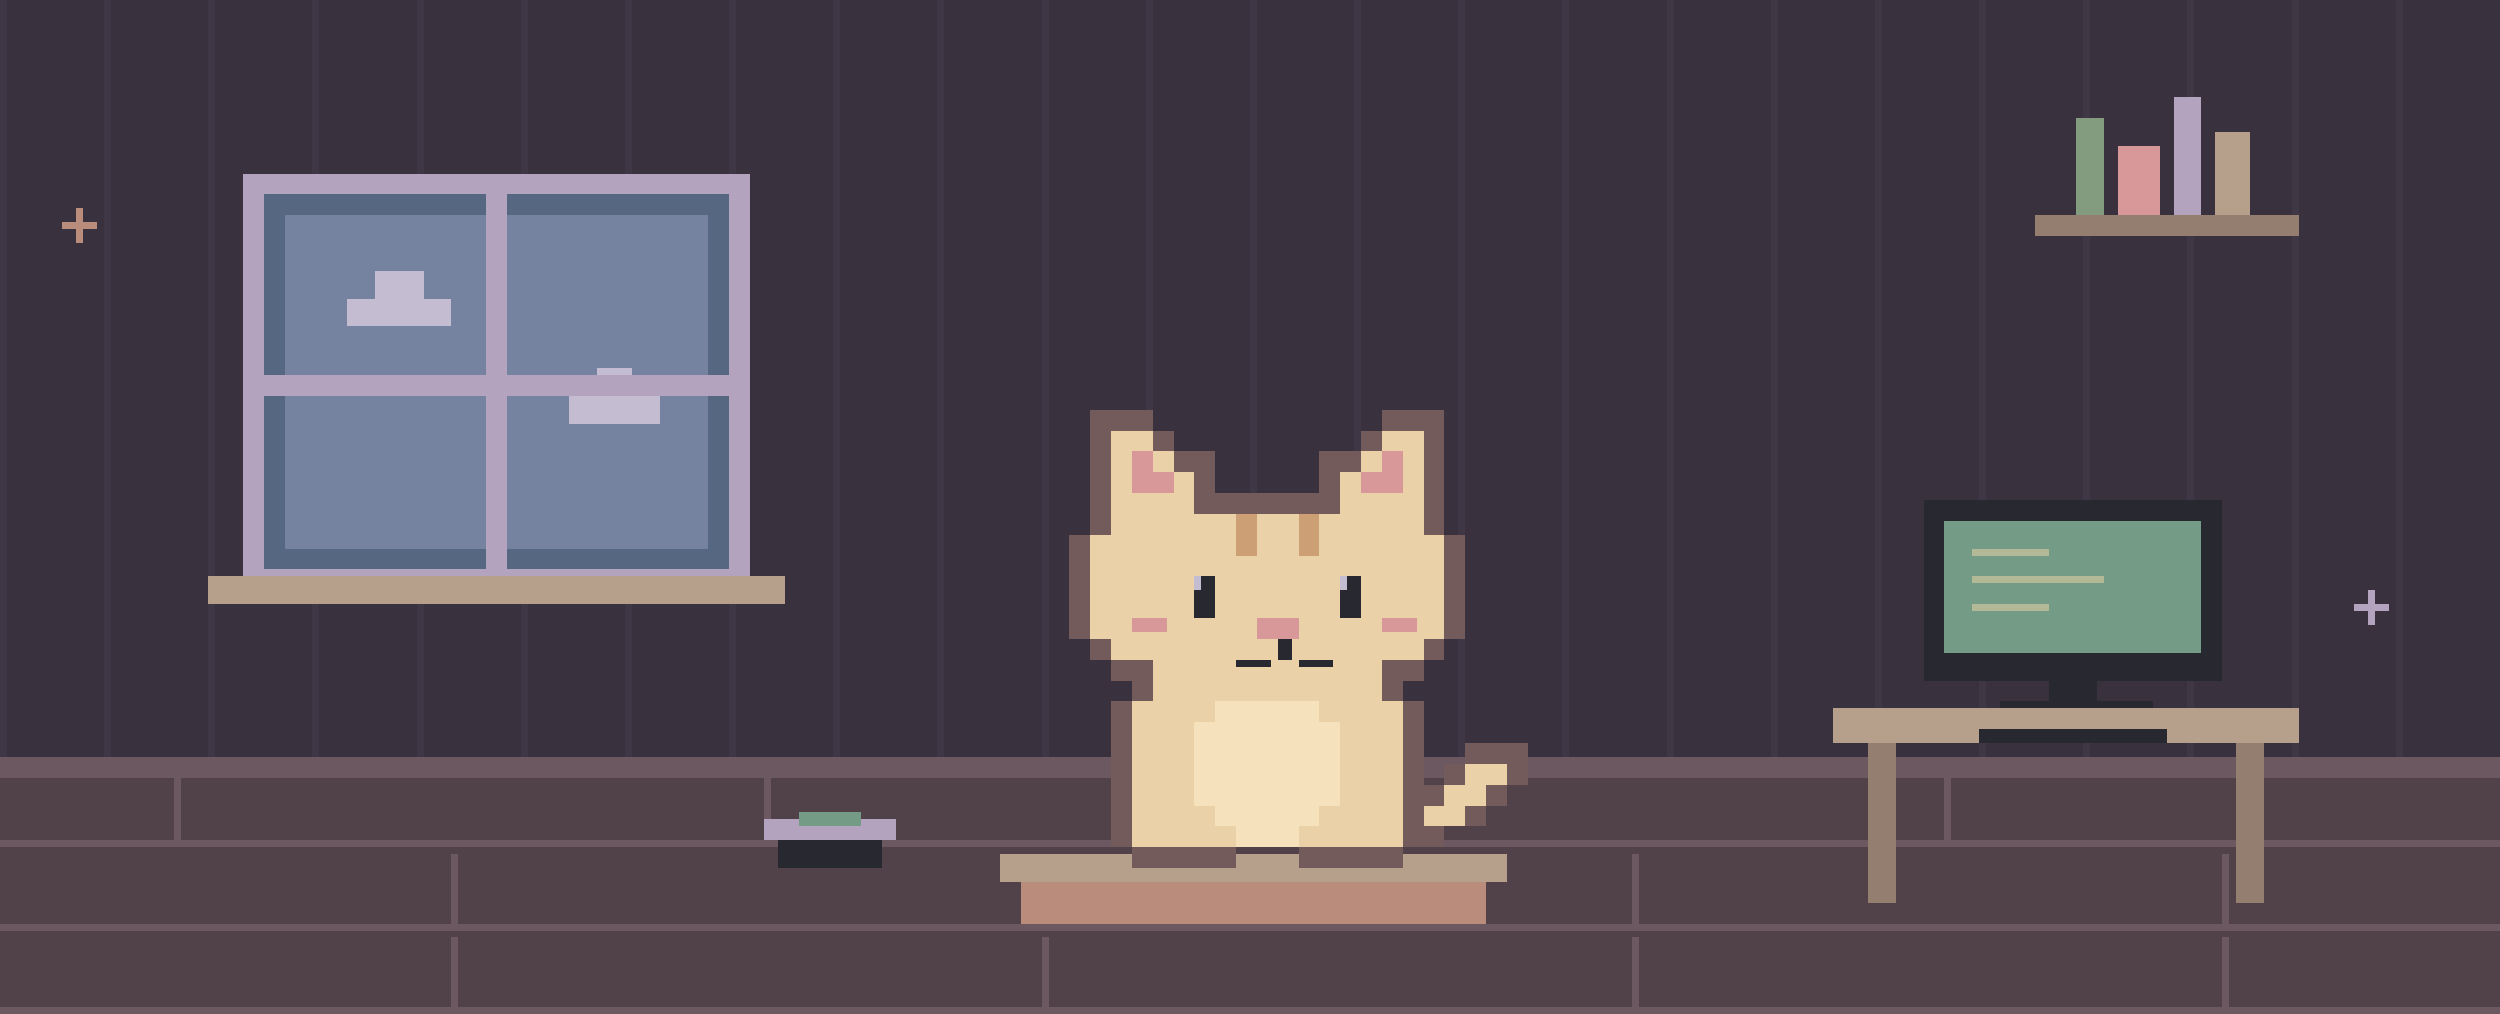
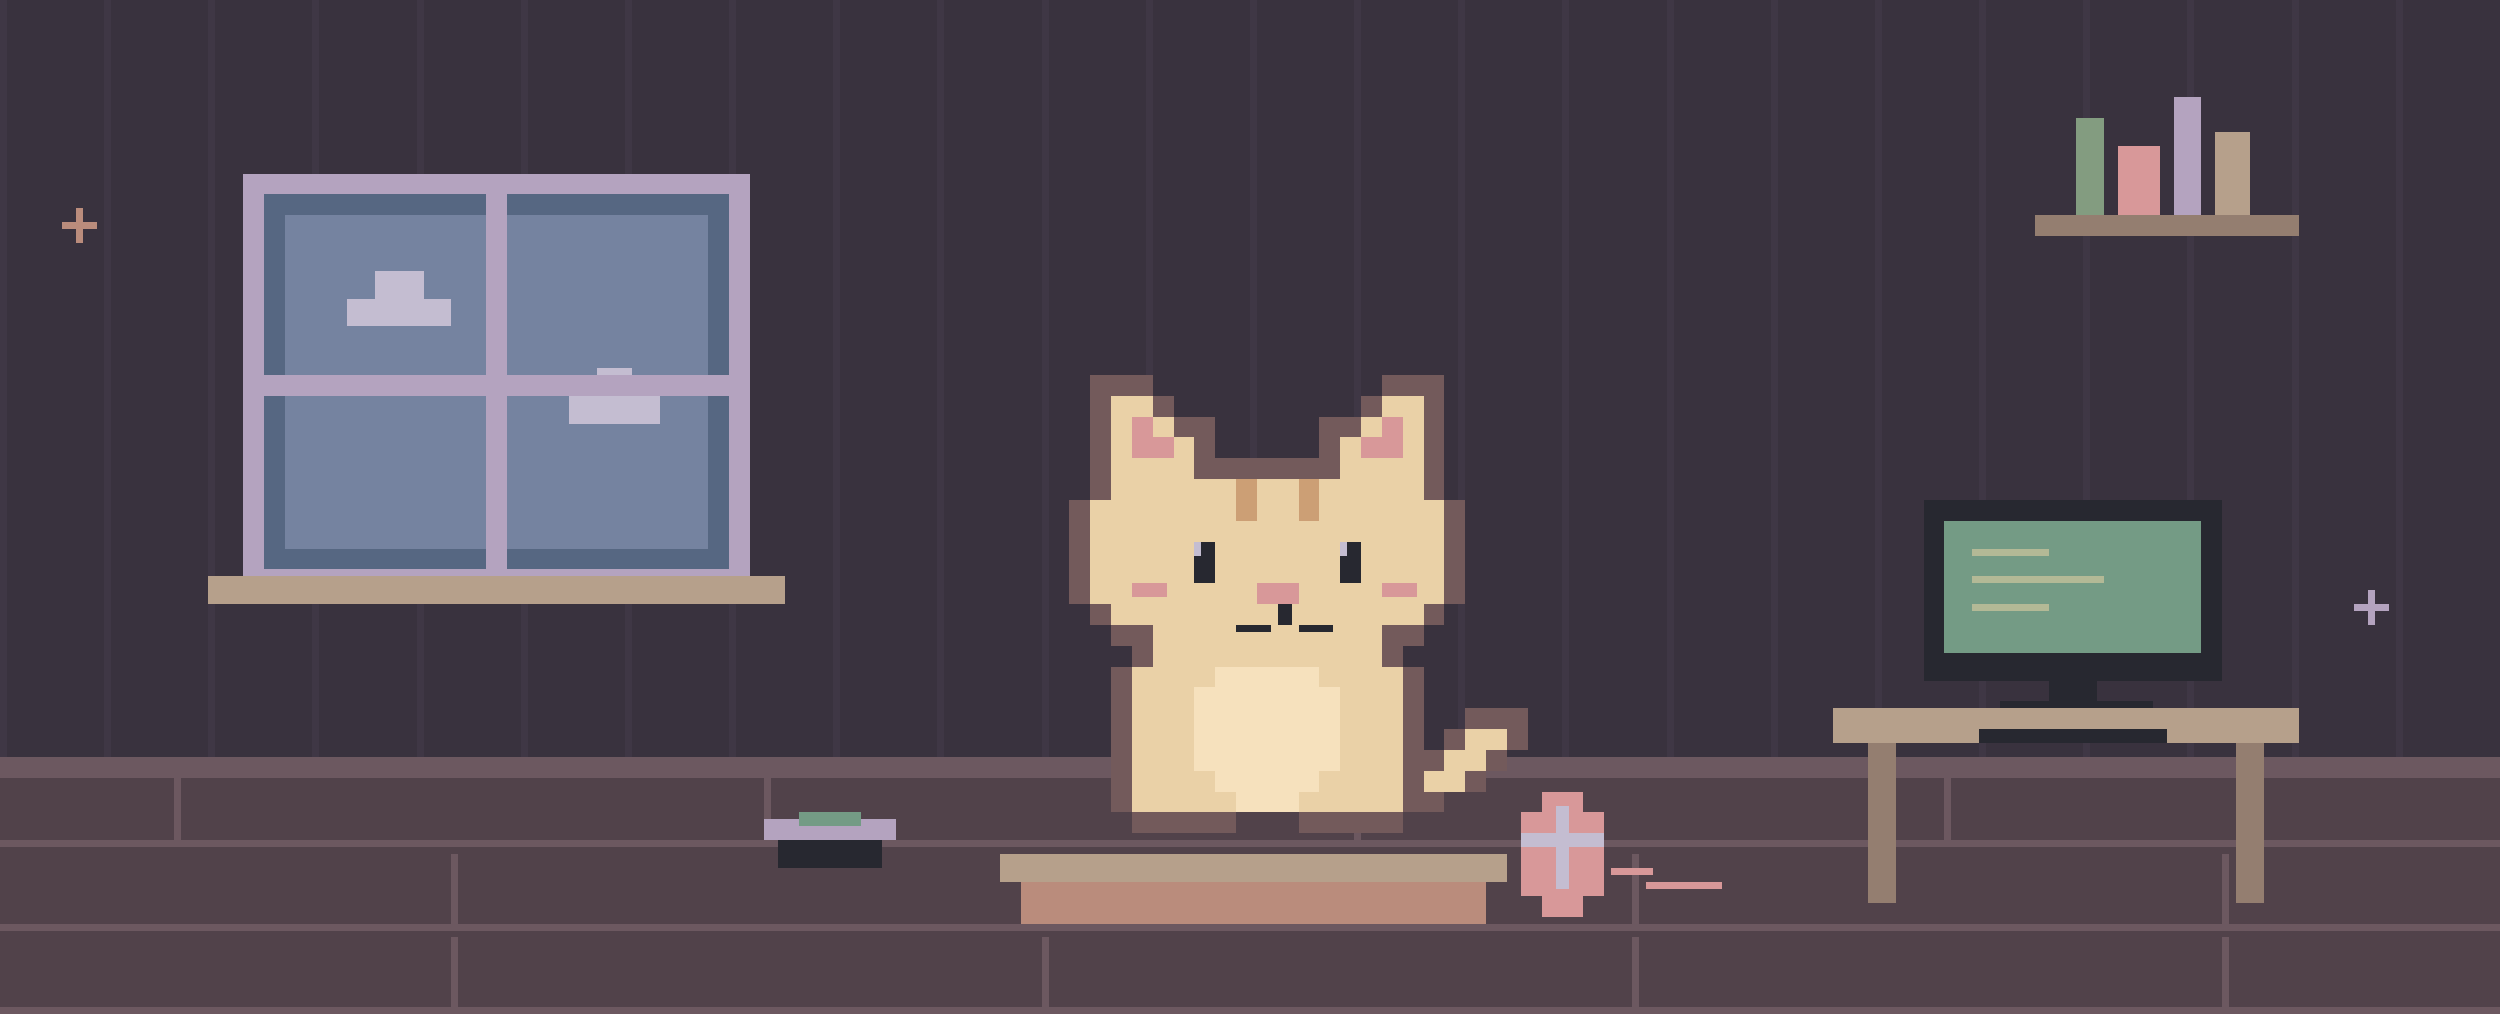
<svg xmlns="http://www.w3.org/2000/svg" width="720" height="292" viewBox="0 0 720 292" role="img">
  <style>@keyframes blink{0%,90%,94%,100%{opacity:1}92%{opacity:0}}.eyes{animation:blink 5s step-end infinite}@media(prefers-reduced-motion:reduce){.eyes{animation:none}}</style>
  <g transform="scale(2)" shape-rendering="crispEdges">
    <rect x="0" y="0" width="360" height="146" fill="#39323e" />
    <rect x="0" y="0" width="1" height="112" fill="#3f3745" />
    <rect x="15" y="0" width="1" height="112" fill="#3f3745" />
    <rect x="30" y="0" width="1" height="112" fill="#3f3745" />
    <rect x="45" y="0" width="1" height="112" fill="#3f3745" />
    <rect x="60" y="0" width="1" height="112" fill="#3f3745" />
    <rect x="75" y="0" width="1" height="112" fill="#3f3745" />
    <rect x="90" y="0" width="1" height="112" fill="#3f3745" />
    <rect x="105" y="0" width="1" height="112" fill="#3f3745" />
    <rect x="120" y="0" width="1" height="112" fill="#3f3745" />
    <rect x="135" y="0" width="1" height="112" fill="#3f3745" />
    <rect x="150" y="0" width="1" height="112" fill="#3f3745" />
    <rect x="165" y="0" width="1" height="112" fill="#3f3745" />
    <rect x="180" y="0" width="1" height="112" fill="#3f3745" />
    <rect x="195" y="0" width="1" height="112" fill="#3f3745" />
    <rect x="210" y="0" width="1" height="112" fill="#3f3745" />
    <rect x="225" y="0" width="1" height="112" fill="#3f3745" />
    <rect x="240" y="0" width="1" height="112" fill="#3f3745" />
    <rect x="255" y="0" width="1" height="112" fill="#3f3745" />
    <rect x="270" y="0" width="1" height="112" fill="#3f3745" />
    <rect x="285" y="0" width="1" height="112" fill="#3f3745" />
    <rect x="300" y="0" width="1" height="112" fill="#3f3745" />
    <rect x="315" y="0" width="1" height="112" fill="#3f3745" />
    <rect x="330" y="0" width="1" height="112" fill="#3f3745" />
    <rect x="345" y="0" width="1" height="112" fill="#3f3745" />
    <rect x="0" y="111" width="360" height="35" fill="#51424a" />
    <rect x="0" y="109" width="360" height="3" fill="#6c5860" />
    <rect x="0" y="121" width="360" height="1" fill="#6c5860" />
    <rect x="25" y="111" width="1" height="10" fill="#6c5860" />
    <rect x="110" y="111" width="1" height="10" fill="#6c5860" />
    <rect x="195" y="111" width="1" height="10" fill="#6c5860" />
    <rect x="280" y="111" width="1" height="10" fill="#6c5860" />
    <rect x="0" y="133" width="360" height="1" fill="#6c5860" />
    <rect x="65" y="123" width="1" height="10" fill="#6c5860" />
    <rect x="150" y="123" width="1" height="10" fill="#6c5860" />
    <rect x="235" y="123" width="1" height="10" fill="#6c5860" />
    <rect x="320" y="123" width="1" height="10" fill="#6c5860" />
    <rect x="0" y="145" width="360" height="1" fill="#6c5860" />
    <rect x="65" y="135" width="1" height="10" fill="#6c5860" />
    <rect x="150" y="135" width="1" height="10" fill="#6c5860" />
    <rect x="235" y="135" width="1" height="10" fill="#6c5860" />
    <rect x="320" y="135" width="1" height="10" fill="#6c5860" />
    <rect x="35" y="25" width="73" height="60" fill="#b4a3bf" />
    <rect x="38" y="28" width="67" height="54" fill="#566782" />
    <rect x="41" y="31" width="61" height="48" fill="#7583a0" />
    <rect x="50" y="43" width="15" height="4" fill="#c4bdd1" />
    <rect x="54" y="39" width="7" height="4" fill="#c4bdd1" />
    <rect x="82" y="57" width="13" height="4" fill="#c4bdd1" />
    <rect x="86" y="53" width="5" height="4" fill="#c4bdd1" />
    <rect x="70" y="28" width="3" height="54" fill="#b4a3bf" />
    <rect x="38" y="54" width="67" height="3" fill="#b4a3bf" />
    <rect x="30" y="83" width="83" height="4" fill="#b6a08b" />
    <rect x="293" y="31" width="38" height="3" fill="#947e70" />
    <rect x="299" y="17" width="4" height="14" fill="#839c80" />
    <rect x="305" y="21" width="6" height="10" fill="#d89899" />
    <rect x="313" y="14" width="4" height="17" fill="#b4a3bf" />
    <rect x="319" y="19" width="5" height="12" fill="#b6a08b" />
    <rect x="264" y="102" width="67" height="5" fill="#b6a08b" />
    <rect x="269" y="107" width="4" height="23" fill="#947e70" />
    <rect x="322" y="107" width="4" height="23" fill="#947e70" />
    <rect x="277" y="72" width="43" height="26" fill="#272830" />
    <rect x="280" y="75" width="37" height="19" fill="#749b85" />
    <rect x="295" y="98" width="7" height="4" fill="#272830" />
    <rect x="288" y="101" width="22" height="1" fill="#272830" />
    <rect x="284" y="79" width="11" height="1" fill="#b3b996" />
    <rect x="284" y="83" width="19" height="1" fill="#b3b996" />
    <rect x="284" y="87" width="11" height="1" fill="#b3b996" />
    <rect x="285" y="105" width="27" height="2" fill="#272830" />
    <rect x="147" y="126" width="67" height="7" fill="#ba8c7c" />
    <rect x="144" y="123" width="73" height="4" fill="#b6a08b" />
    <rect x="112" y="120" width="15" height="5" fill="#272830" />
    <rect x="110" y="118" width="19" height="3" fill="#b4a3bf" />
    <rect x="115" y="117" width="9" height="2" fill="#749b85" />
-     <rect x="157" y="59" width="3" height="3" fill="#735a5b" />
-     <rect x="160" y="59" width="3" height="3" fill="#735a5b" />
-     <rect x="163" y="59" width="3" height="3" fill="#735a5b" />
-     <rect x="199" y="59" width="3" height="3" fill="#735a5b" />
-     <rect x="202" y="59" width="3" height="3" fill="#735a5b" />
-     <rect x="205" y="59" width="3" height="3" fill="#735a5b" />
-     <rect x="157" y="62" width="3" height="3" fill="#735a5b" />
-     <rect x="160" y="62" width="3" height="3" fill="#ead1a7" />
-     <rect x="163" y="62" width="3" height="3" fill="#ead1a7" />
-     <rect x="166" y="62" width="3" height="3" fill="#735a5b" />
-     <rect x="196" y="62" width="3" height="3" fill="#735a5b" />
-     <rect x="199" y="62" width="3" height="3" fill="#ead1a7" />
-     <rect x="202" y="62" width="3" height="3" fill="#ead1a7" />
-     <rect x="205" y="62" width="3" height="3" fill="#735a5b" />
-     <rect x="157" y="65" width="3" height="3" fill="#735a5b" />
-     <rect x="160" y="65" width="3" height="3" fill="#ead1a7" />
-     <rect x="163" y="65" width="3" height="3" fill="#d89899" />
-     <rect x="166" y="65" width="3" height="3" fill="#ead1a7" />
-     <rect x="169" y="65" width="3" height="3" fill="#735a5b" />
-     <rect x="172" y="65" width="3" height="3" fill="#735a5b" />
-     <rect x="190" y="65" width="3" height="3" fill="#735a5b" />
-     <rect x="193" y="65" width="3" height="3" fill="#735a5b" />
-     <rect x="196" y="65" width="3" height="3" fill="#ead1a7" />
-     <rect x="199" y="65" width="3" height="3" fill="#d89899" />
-     <rect x="202" y="65" width="3" height="3" fill="#ead1a7" />
-     <rect x="205" y="65" width="3" height="3" fill="#735a5b" />
-     <rect x="157" y="68" width="3" height="3" fill="#735a5b" />
-     <rect x="160" y="68" width="3" height="3" fill="#ead1a7" />
-     <rect x="163" y="68" width="3" height="3" fill="#d89899" />
-     <rect x="166" y="68" width="3" height="3" fill="#d89899" />
-     <rect x="169" y="68" width="3" height="3" fill="#ead1a7" />
-     <rect x="172" y="68" width="3" height="3" fill="#735a5b" />
-     <rect x="190" y="68" width="3" height="3" fill="#735a5b" />
-     <rect x="193" y="68" width="3" height="3" fill="#ead1a7" />
-     <rect x="196" y="68" width="3" height="3" fill="#d89899" />
-     <rect x="199" y="68" width="3" height="3" fill="#d89899" />
-     <rect x="202" y="68" width="3" height="3" fill="#ead1a7" />
-     <rect x="205" y="68" width="3" height="3" fill="#735a5b" />
-     <rect x="157" y="71" width="3" height="3" fill="#735a5b" />
-     <rect x="160" y="71" width="3" height="3" fill="#ead1a7" />
-     <rect x="163" y="71" width="3" height="3" fill="#ead1a7" />
-     <rect x="166" y="71" width="3" height="3" fill="#ead1a7" />
-     <rect x="169" y="71" width="3" height="3" fill="#ead1a7" />
-     <rect x="172" y="71" width="3" height="3" fill="#735a5b" />
-     <rect x="175" y="71" width="3" height="3" fill="#735a5b" />
-     <rect x="178" y="71" width="3" height="3" fill="#735a5b" />
-     <rect x="181" y="71" width="3" height="3" fill="#735a5b" />
-     <rect x="184" y="71" width="3" height="3" fill="#735a5b" />
-     <rect x="187" y="71" width="3" height="3" fill="#735a5b" />
-     <rect x="190" y="71" width="3" height="3" fill="#735a5b" />
-     <rect x="193" y="71" width="3" height="3" fill="#ead1a7" />
-     <rect x="196" y="71" width="3" height="3" fill="#ead1a7" />
-     <rect x="199" y="71" width="3" height="3" fill="#ead1a7" />
-     <rect x="202" y="71" width="3" height="3" fill="#ead1a7" />
-     <rect x="205" y="71" width="3" height="3" fill="#735a5b" />
-     <rect x="157" y="74" width="3" height="3" fill="#735a5b" />
-     <rect x="160" y="74" width="3" height="3" fill="#ead1a7" />
-     <rect x="163" y="74" width="3" height="3" fill="#ead1a7" />
-     <rect x="166" y="74" width="3" height="3" fill="#ead1a7" />
-     <rect x="169" y="74" width="3" height="3" fill="#ead1a7" />
-     <rect x="172" y="74" width="3" height="3" fill="#ead1a7" />
-     <rect x="175" y="74" width="3" height="3" fill="#ead1a7" />
-     <rect x="178" y="74" width="3" height="3" fill="#ead1a7" />
-     <rect x="181" y="74" width="3" height="3" fill="#ead1a7" />
-     <rect x="184" y="74" width="3" height="3" fill="#ead1a7" />
-     <rect x="187" y="74" width="3" height="3" fill="#ead1a7" />
-     <rect x="190" y="74" width="3" height="3" fill="#ead1a7" />
-     <rect x="193" y="74" width="3" height="3" fill="#ead1a7" />
-     <rect x="196" y="74" width="3" height="3" fill="#ead1a7" />
-     <rect x="199" y="74" width="3" height="3" fill="#ead1a7" />
-     <rect x="202" y="74" width="3" height="3" fill="#ead1a7" />
-     <rect x="205" y="74" width="3" height="3" fill="#735a5b" />
-     <rect x="154" y="77" width="3" height="3" fill="#735a5b" />
-     <rect x="157" y="77" width="3" height="3" fill="#ead1a7" />
-     <rect x="160" y="77" width="3" height="3" fill="#ead1a7" />
-     <rect x="163" y="77" width="3" height="3" fill="#ead1a7" />
-     <rect x="166" y="77" width="3" height="3" fill="#ead1a7" />
-     <rect x="169" y="77" width="3" height="3" fill="#ead1a7" />
-     <rect x="172" y="77" width="3" height="3" fill="#ead1a7" />
-     <rect x="175" y="77" width="3" height="3" fill="#ead1a7" />
-     <rect x="178" y="77" width="3" height="3" fill="#ead1a7" />
-     <rect x="181" y="77" width="3" height="3" fill="#ead1a7" />
-     <rect x="184" y="77" width="3" height="3" fill="#ead1a7" />
-     <rect x="187" y="77" width="3" height="3" fill="#ead1a7" />
-     <rect x="190" y="77" width="3" height="3" fill="#ead1a7" />
-     <rect x="193" y="77" width="3" height="3" fill="#ead1a7" />
-     <rect x="196" y="77" width="3" height="3" fill="#ead1a7" />
-     <rect x="199" y="77" width="3" height="3" fill="#ead1a7" />
-     <rect x="202" y="77" width="3" height="3" fill="#ead1a7" />
-     <rect x="205" y="77" width="3" height="3" fill="#ead1a7" />
-     <rect x="208" y="77" width="3" height="3" fill="#735a5b" />
-     <rect x="154" y="80" width="3" height="3" fill="#735a5b" />
-     <rect x="157" y="80" width="3" height="3" fill="#ead1a7" />
-     <rect x="160" y="80" width="3" height="3" fill="#ead1a7" />
-     <rect x="163" y="80" width="3" height="3" fill="#ead1a7" />
-     <rect x="166" y="80" width="3" height="3" fill="#ead1a7" />
-     <rect x="169" y="80" width="3" height="3" fill="#ead1a7" />
-     <rect x="172" y="80" width="3" height="3" fill="#ead1a7" />
-     <rect x="175" y="80" width="3" height="3" fill="#ead1a7" />
-     <rect x="178" y="80" width="3" height="3" fill="#ead1a7" />
-     <rect x="181" y="80" width="3" height="3" fill="#ead1a7" />
-     <rect x="184" y="80" width="3" height="3" fill="#ead1a7" />
-     <rect x="187" y="80" width="3" height="3" fill="#ead1a7" />
-     <rect x="190" y="80" width="3" height="3" fill="#ead1a7" />
-     <rect x="193" y="80" width="3" height="3" fill="#ead1a7" />
-     <rect x="196" y="80" width="3" height="3" fill="#ead1a7" />
-     <rect x="199" y="80" width="3" height="3" fill="#ead1a7" />
-     <rect x="202" y="80" width="3" height="3" fill="#ead1a7" />
-     <rect x="205" y="80" width="3" height="3" fill="#ead1a7" />
-     <rect x="208" y="80" width="3" height="3" fill="#735a5b" />
-     <rect x="154" y="83" width="3" height="3" fill="#735a5b" />
-     <rect x="157" y="83" width="3" height="3" fill="#ead1a7" />
-     <rect x="160" y="83" width="3" height="3" fill="#ead1a7" />
-     <rect x="163" y="83" width="3" height="3" fill="#ead1a7" />
-     <rect x="166" y="83" width="3" height="3" fill="#ead1a7" />
-     <rect x="169" y="83" width="3" height="3" fill="#ead1a7" />
-     <rect x="172" y="83" width="3" height="3" fill="#ead1a7" />
-     <rect x="175" y="83" width="3" height="3" fill="#ead1a7" />
-     <rect x="178" y="83" width="3" height="3" fill="#ead1a7" />
-     <rect x="181" y="83" width="3" height="3" fill="#ead1a7" />
-     <rect x="184" y="83" width="3" height="3" fill="#ead1a7" />
-     <rect x="187" y="83" width="3" height="3" fill="#ead1a7" />
-     <rect x="190" y="83" width="3" height="3" fill="#ead1a7" />
-     <rect x="193" y="83" width="3" height="3" fill="#ead1a7" />
-     <rect x="196" y="83" width="3" height="3" fill="#ead1a7" />
-     <rect x="199" y="83" width="3" height="3" fill="#ead1a7" />
-     <rect x="202" y="83" width="3" height="3" fill="#ead1a7" />
-     <rect x="205" y="83" width="3" height="3" fill="#ead1a7" />
-     <rect x="208" y="83" width="3" height="3" fill="#735a5b" />
-     <rect x="154" y="86" width="3" height="3" fill="#735a5b" />
-     <rect x="157" y="86" width="3" height="3" fill="#ead1a7" />
-     <rect x="160" y="86" width="3" height="3" fill="#ead1a7" />
-     <rect x="163" y="86" width="3" height="3" fill="#ead1a7" />
-     <rect x="166" y="86" width="3" height="3" fill="#ead1a7" />
-     <rect x="169" y="86" width="3" height="3" fill="#ead1a7" />
-     <rect x="172" y="86" width="3" height="3" fill="#ead1a7" />
-     <rect x="175" y="86" width="3" height="3" fill="#ead1a7" />
-     <rect x="178" y="86" width="3" height="3" fill="#ead1a7" />
-     <rect x="181" y="86" width="3" height="3" fill="#ead1a7" />
-     <rect x="184" y="86" width="3" height="3" fill="#ead1a7" />
-     <rect x="187" y="86" width="3" height="3" fill="#ead1a7" />
-     <rect x="190" y="86" width="3" height="3" fill="#ead1a7" />
-     <rect x="193" y="86" width="3" height="3" fill="#ead1a7" />
-     <rect x="196" y="86" width="3" height="3" fill="#ead1a7" />
-     <rect x="199" y="86" width="3" height="3" fill="#ead1a7" />
-     <rect x="202" y="86" width="3" height="3" fill="#ead1a7" />
-     <rect x="205" y="86" width="3" height="3" fill="#ead1a7" />
-     <rect x="208" y="86" width="3" height="3" fill="#735a5b" />
-     <rect x="154" y="89" width="3" height="3" fill="#735a5b" />
-     <rect x="157" y="89" width="3" height="3" fill="#ead1a7" />
-     <rect x="160" y="89" width="3" height="3" fill="#ead1a7" />
-     <rect x="163" y="89" width="3" height="3" fill="#ead1a7" />
-     <rect x="166" y="89" width="3" height="3" fill="#ead1a7" />
-     <rect x="169" y="89" width="3" height="3" fill="#ead1a7" />
-     <rect x="172" y="89" width="3" height="3" fill="#ead1a7" />
-     <rect x="175" y="89" width="3" height="3" fill="#ead1a7" />
-     <rect x="178" y="89" width="3" height="3" fill="#ead1a7" />
-     <rect x="181" y="89" width="3" height="3" fill="#ead1a7" />
-     <rect x="184" y="89" width="3" height="3" fill="#ead1a7" />
-     <rect x="187" y="89" width="3" height="3" fill="#ead1a7" />
-     <rect x="190" y="89" width="3" height="3" fill="#ead1a7" />
-     <rect x="193" y="89" width="3" height="3" fill="#ead1a7" />
-     <rect x="196" y="89" width="3" height="3" fill="#ead1a7" />
-     <rect x="199" y="89" width="3" height="3" fill="#ead1a7" />
-     <rect x="202" y="89" width="3" height="3" fill="#ead1a7" />
-     <rect x="205" y="89" width="3" height="3" fill="#ead1a7" />
-     <rect x="208" y="89" width="3" height="3" fill="#735a5b" />
-     <rect x="157" y="92" width="3" height="3" fill="#735a5b" />
-     <rect x="160" y="92" width="3" height="3" fill="#ead1a7" />
-     <rect x="163" y="92" width="3" height="3" fill="#ead1a7" />
-     <rect x="166" y="92" width="3" height="3" fill="#ead1a7" />
-     <rect x="169" y="92" width="3" height="3" fill="#ead1a7" />
-     <rect x="172" y="92" width="3" height="3" fill="#ead1a7" />
-     <rect x="175" y="92" width="3" height="3" fill="#ead1a7" />
-     <rect x="178" y="92" width="3" height="3" fill="#ead1a7" />
-     <rect x="181" y="92" width="3" height="3" fill="#ead1a7" />
-     <rect x="184" y="92" width="3" height="3" fill="#ead1a7" />
-     <rect x="187" y="92" width="3" height="3" fill="#ead1a7" />
-     <rect x="190" y="92" width="3" height="3" fill="#ead1a7" />
-     <rect x="193" y="92" width="3" height="3" fill="#ead1a7" />
-     <rect x="196" y="92" width="3" height="3" fill="#ead1a7" />
-     <rect x="199" y="92" width="3" height="3" fill="#ead1a7" />
-     <rect x="202" y="92" width="3" height="3" fill="#ead1a7" />
-     <rect x="205" y="92" width="3" height="3" fill="#735a5b" />
-     <rect x="160" y="95" width="3" height="3" fill="#735a5b" />
-     <rect x="163" y="95" width="3" height="3" fill="#735a5b" />
-     <rect x="166" y="95" width="3" height="3" fill="#ead1a7" />
-     <rect x="169" y="95" width="3" height="3" fill="#ead1a7" />
-     <rect x="172" y="95" width="3" height="3" fill="#ead1a7" />
-     <rect x="175" y="95" width="3" height="3" fill="#ead1a7" />
-     <rect x="178" y="95" width="3" height="3" fill="#ead1a7" />
-     <rect x="181" y="95" width="3" height="3" fill="#ead1a7" />
-     <rect x="184" y="95" width="3" height="3" fill="#ead1a7" />
-     <rect x="187" y="95" width="3" height="3" fill="#ead1a7" />
-     <rect x="190" y="95" width="3" height="3" fill="#ead1a7" />
-     <rect x="193" y="95" width="3" height="3" fill="#ead1a7" />
-     <rect x="196" y="95" width="3" height="3" fill="#ead1a7" />
-     <rect x="199" y="95" width="3" height="3" fill="#735a5b" />
-     <rect x="202" y="95" width="3" height="3" fill="#735a5b" />
-     <rect x="163" y="98" width="3" height="3" fill="#735a5b" />
-     <rect x="166" y="98" width="3" height="3" fill="#ead1a7" />
-     <rect x="169" y="98" width="3" height="3" fill="#ead1a7" />
-     <rect x="172" y="98" width="3" height="3" fill="#ead1a7" />
-     <rect x="175" y="98" width="3" height="3" fill="#ead1a7" />
-     <rect x="178" y="98" width="3" height="3" fill="#ead1a7" />
-     <rect x="181" y="98" width="3" height="3" fill="#ead1a7" />
-     <rect x="184" y="98" width="3" height="3" fill="#ead1a7" />
-     <rect x="187" y="98" width="3" height="3" fill="#ead1a7" />
-     <rect x="190" y="98" width="3" height="3" fill="#ead1a7" />
-     <rect x="193" y="98" width="3" height="3" fill="#ead1a7" />
-     <rect x="196" y="98" width="3" height="3" fill="#ead1a7" />
-     <rect x="199" y="98" width="3" height="3" fill="#735a5b" />
-     <rect x="160" y="101" width="3" height="3" fill="#735a5b" />
-     <rect x="163" y="101" width="3" height="3" fill="#ead1a7" />
-     <rect x="166" y="101" width="3" height="3" fill="#ead1a7" />
-     <rect x="169" y="101" width="3" height="3" fill="#ead1a7" />
-     <rect x="172" y="101" width="3" height="3" fill="#ead1a7" />
-     <rect x="175" y="101" width="3" height="3" fill="#f6e1bd" />
-     <rect x="178" y="101" width="3" height="3" fill="#f6e1bd" />
-     <rect x="181" y="101" width="3" height="3" fill="#f6e1bd" />
-     <rect x="184" y="101" width="3" height="3" fill="#f6e1bd" />
-     <rect x="187" y="101" width="3" height="3" fill="#f6e1bd" />
-     <rect x="190" y="101" width="3" height="3" fill="#ead1a7" />
-     <rect x="193" y="101" width="3" height="3" fill="#ead1a7" />
-     <rect x="196" y="101" width="3" height="3" fill="#ead1a7" />
-     <rect x="199" y="101" width="3" height="3" fill="#ead1a7" />
-     <rect x="202" y="101" width="3" height="3" fill="#735a5b" />
-     <rect x="160" y="104" width="3" height="3" fill="#735a5b" />
-     <rect x="163" y="104" width="3" height="3" fill="#ead1a7" />
-     <rect x="166" y="104" width="3" height="3" fill="#ead1a7" />
-     <rect x="169" y="104" width="3" height="3" fill="#ead1a7" />
-     <rect x="172" y="104" width="3" height="3" fill="#f6e1bd" />
-     <rect x="175" y="104" width="3" height="3" fill="#f6e1bd" />
-     <rect x="178" y="104" width="3" height="3" fill="#f6e1bd" />
-     <rect x="181" y="104" width="3" height="3" fill="#f6e1bd" />
-     <rect x="184" y="104" width="3" height="3" fill="#f6e1bd" />
-     <rect x="187" y="104" width="3" height="3" fill="#f6e1bd" />
-     <rect x="190" y="104" width="3" height="3" fill="#f6e1bd" />
-     <rect x="193" y="104" width="3" height="3" fill="#ead1a7" />
-     <rect x="196" y="104" width="3" height="3" fill="#ead1a7" />
-     <rect x="199" y="104" width="3" height="3" fill="#ead1a7" />
-     <rect x="202" y="104" width="3" height="3" fill="#735a5b" />
-     <rect x="160" y="107" width="3" height="3" fill="#735a5b" />
-     <rect x="163" y="107" width="3" height="3" fill="#ead1a7" />
-     <rect x="166" y="107" width="3" height="3" fill="#ead1a7" />
-     <rect x="169" y="107" width="3" height="3" fill="#ead1a7" />
-     <rect x="172" y="107" width="3" height="3" fill="#f6e1bd" />
-     <rect x="175" y="107" width="3" height="3" fill="#f6e1bd" />
-     <rect x="178" y="107" width="3" height="3" fill="#f6e1bd" />
-     <rect x="181" y="107" width="3" height="3" fill="#f6e1bd" />
-     <rect x="184" y="107" width="3" height="3" fill="#f6e1bd" />
-     <rect x="187" y="107" width="3" height="3" fill="#f6e1bd" />
-     <rect x="190" y="107" width="3" height="3" fill="#f6e1bd" />
-     <rect x="193" y="107" width="3" height="3" fill="#ead1a7" />
-     <rect x="196" y="107" width="3" height="3" fill="#ead1a7" />
-     <rect x="199" y="107" width="3" height="3" fill="#ead1a7" />
-     <rect x="202" y="107" width="3" height="3" fill="#735a5b" />
-     <rect x="211" y="107" width="3" height="3" fill="#735a5b" />
-     <rect x="214" y="107" width="3" height="3" fill="#735a5b" />
-     <rect x="217" y="107" width="3" height="3" fill="#735a5b" />
-     <rect x="160" y="110" width="3" height="3" fill="#735a5b" />
-     <rect x="163" y="110" width="3" height="3" fill="#ead1a7" />
-     <rect x="166" y="110" width="3" height="3" fill="#ead1a7" />
-     <rect x="169" y="110" width="3" height="3" fill="#ead1a7" />
-     <rect x="172" y="110" width="3" height="3" fill="#f6e1bd" />
-     <rect x="175" y="110" width="3" height="3" fill="#f6e1bd" />
-     <rect x="178" y="110" width="3" height="3" fill="#f6e1bd" />
-     <rect x="181" y="110" width="3" height="3" fill="#f6e1bd" />
-     <rect x="184" y="110" width="3" height="3" fill="#f6e1bd" />
-     <rect x="187" y="110" width="3" height="3" fill="#f6e1bd" />
-     <rect x="190" y="110" width="3" height="3" fill="#f6e1bd" />
-     <rect x="193" y="110" width="3" height="3" fill="#ead1a7" />
-     <rect x="196" y="110" width="3" height="3" fill="#ead1a7" />
-     <rect x="199" y="110" width="3" height="3" fill="#ead1a7" />
-     <rect x="202" y="110" width="3" height="3" fill="#735a5b" />
-     <rect x="208" y="110" width="3" height="3" fill="#735a5b" />
-     <rect x="211" y="110" width="3" height="3" fill="#ead1a7" />
-     <rect x="214" y="110" width="3" height="3" fill="#ead1a7" />
-     <rect x="217" y="110" width="3" height="3" fill="#735a5b" />
-     <rect x="160" y="113" width="3" height="3" fill="#735a5b" />
-     <rect x="163" y="113" width="3" height="3" fill="#ead1a7" />
-     <rect x="166" y="113" width="3" height="3" fill="#ead1a7" />
-     <rect x="169" y="113" width="3" height="3" fill="#ead1a7" />
-     <rect x="172" y="113" width="3" height="3" fill="#f6e1bd" />
-     <rect x="175" y="113" width="3" height="3" fill="#f6e1bd" />
-     <rect x="178" y="113" width="3" height="3" fill="#f6e1bd" />
-     <rect x="181" y="113" width="3" height="3" fill="#f6e1bd" />
-     <rect x="184" y="113" width="3" height="3" fill="#f6e1bd" />
-     <rect x="187" y="113" width="3" height="3" fill="#f6e1bd" />
-     <rect x="190" y="113" width="3" height="3" fill="#f6e1bd" />
-     <rect x="193" y="113" width="3" height="3" fill="#ead1a7" />
-     <rect x="196" y="113" width="3" height="3" fill="#ead1a7" />
-     <rect x="199" y="113" width="3" height="3" fill="#ead1a7" />
-     <rect x="202" y="113" width="3" height="3" fill="#735a5b" />
-     <rect x="205" y="113" width="3" height="3" fill="#735a5b" />
-     <rect x="208" y="113" width="3" height="3" fill="#ead1a7" />
-     <rect x="211" y="113" width="3" height="3" fill="#ead1a7" />
-     <rect x="214" y="113" width="3" height="3" fill="#735a5b" />
-     <rect x="160" y="116" width="3" height="3" fill="#735a5b" />
-     <rect x="163" y="116" width="3" height="3" fill="#ead1a7" />
-     <rect x="166" y="116" width="3" height="3" fill="#ead1a7" />
-     <rect x="169" y="116" width="3" height="3" fill="#ead1a7" />
-     <rect x="172" y="116" width="3" height="3" fill="#ead1a7" />
-     <rect x="175" y="116" width="3" height="3" fill="#f6e1bd" />
-     <rect x="178" y="116" width="3" height="3" fill="#f6e1bd" />
-     <rect x="181" y="116" width="3" height="3" fill="#f6e1bd" />
-     <rect x="184" y="116" width="3" height="3" fill="#f6e1bd" />
-     <rect x="187" y="116" width="3" height="3" fill="#f6e1bd" />
-     <rect x="190" y="116" width="3" height="3" fill="#ead1a7" />
-     <rect x="193" y="116" width="3" height="3" fill="#ead1a7" />
-     <rect x="196" y="116" width="3" height="3" fill="#ead1a7" />
-     <rect x="199" y="116" width="3" height="3" fill="#ead1a7" />
-     <rect x="202" y="116" width="3" height="3" fill="#735a5b" />
-     <rect x="205" y="116" width="3" height="3" fill="#ead1a7" />
-     <rect x="208" y="116" width="3" height="3" fill="#ead1a7" />
-     <rect x="211" y="116" width="3" height="3" fill="#735a5b" />
-     <rect x="160" y="119" width="3" height="3" fill="#735a5b" />
-     <rect x="163" y="119" width="3" height="3" fill="#ead1a7" />
-     <rect x="166" y="119" width="3" height="3" fill="#ead1a7" />
-     <rect x="169" y="119" width="3" height="3" fill="#ead1a7" />
-     <rect x="172" y="119" width="3" height="3" fill="#ead1a7" />
-     <rect x="175" y="119" width="3" height="3" fill="#ead1a7" />
-     <rect x="178" y="119" width="3" height="3" fill="#f6e1bd" />
-     <rect x="181" y="119" width="3" height="3" fill="#f6e1bd" />
-     <rect x="184" y="119" width="3" height="3" fill="#f6e1bd" />
-     <rect x="187" y="119" width="3" height="3" fill="#ead1a7" />
-     <rect x="190" y="119" width="3" height="3" fill="#ead1a7" />
-     <rect x="193" y="119" width="3" height="3" fill="#ead1a7" />
-     <rect x="196" y="119" width="3" height="3" fill="#ead1a7" />
-     <rect x="199" y="119" width="3" height="3" fill="#ead1a7" />
-     <rect x="202" y="119" width="3" height="3" fill="#735a5b" />
-     <rect x="205" y="119" width="3" height="3" fill="#735a5b" />
-     <rect x="163" y="122" width="3" height="3" fill="#735a5b" />
-     <rect x="166" y="122" width="3" height="3" fill="#735a5b" />
-     <rect x="169" y="122" width="3" height="3" fill="#735a5b" />
-     <rect x="172" y="122" width="3" height="3" fill="#735a5b" />
-     <rect x="175" y="122" width="3" height="3" fill="#735a5b" />
-     <rect x="187" y="122" width="3" height="3" fill="#735a5b" />
-     <rect x="190" y="122" width="3" height="3" fill="#735a5b" />
-     <rect x="193" y="122" width="3" height="3" fill="#735a5b" />
-     <rect x="196" y="122" width="3" height="3" fill="#735a5b" />
-     <rect x="199" y="122" width="3" height="3" fill="#735a5b" />
-     <rect x="178" y="74" width="3" height="6" fill="#cc9f75" />
-     <rect x="187" y="74" width="3" height="6" fill="#cc9f75" />
+     <rect x="157" y="54" width="3" height="3" fill="#735a5b" />
+     <rect x="160" y="54" width="3" height="3" fill="#735a5b" />
+     <rect x="163" y="54" width="3" height="3" fill="#735a5b" />
+     <rect x="199" y="54" width="3" height="3" fill="#735a5b" />
+     <rect x="202" y="54" width="3" height="3" fill="#735a5b" />
+     <rect x="205" y="54" width="3" height="3" fill="#735a5b" />
+     <rect x="157" y="57" width="3" height="3" fill="#735a5b" />
+     <rect x="160" y="57" width="3" height="3" fill="#ead1a7" />
+     <rect x="163" y="57" width="3" height="3" fill="#ead1a7" />
+     <rect x="166" y="57" width="3" height="3" fill="#735a5b" />
+     <rect x="196" y="57" width="3" height="3" fill="#735a5b" />
+     <rect x="199" y="57" width="3" height="3" fill="#ead1a7" />
+     <rect x="202" y="57" width="3" height="3" fill="#ead1a7" />
+     <rect x="205" y="57" width="3" height="3" fill="#735a5b" />
+     <rect x="157" y="60" width="3" height="3" fill="#735a5b" />
+     <rect x="160" y="60" width="3" height="3" fill="#ead1a7" />
+     <rect x="163" y="60" width="3" height="3" fill="#d89899" />
+     <rect x="166" y="60" width="3" height="3" fill="#ead1a7" />
+     <rect x="169" y="60" width="3" height="3" fill="#735a5b" />
+     <rect x="172" y="60" width="3" height="3" fill="#735a5b" />
+     <rect x="190" y="60" width="3" height="3" fill="#735a5b" />
+     <rect x="193" y="60" width="3" height="3" fill="#735a5b" />
+     <rect x="196" y="60" width="3" height="3" fill="#ead1a7" />
+     <rect x="199" y="60" width="3" height="3" fill="#d89899" />
+     <rect x="202" y="60" width="3" height="3" fill="#ead1a7" />
+     <rect x="205" y="60" width="3" height="3" fill="#735a5b" />
+     <rect x="157" y="63" width="3" height="3" fill="#735a5b" />
+     <rect x="160" y="63" width="3" height="3" fill="#ead1a7" />
+     <rect x="163" y="63" width="3" height="3" fill="#d89899" />
+     <rect x="166" y="63" width="3" height="3" fill="#d89899" />
+     <rect x="169" y="63" width="3" height="3" fill="#ead1a7" />
+     <rect x="172" y="63" width="3" height="3" fill="#735a5b" />
+     <rect x="190" y="63" width="3" height="3" fill="#735a5b" />
+     <rect x="193" y="63" width="3" height="3" fill="#ead1a7" />
+     <rect x="196" y="63" width="3" height="3" fill="#d89899" />
+     <rect x="199" y="63" width="3" height="3" fill="#d89899" />
+     <rect x="202" y="63" width="3" height="3" fill="#ead1a7" />
+     <rect x="205" y="63" width="3" height="3" fill="#735a5b" />
+     <rect x="157" y="66" width="3" height="3" fill="#735a5b" />
+     <rect x="160" y="66" width="3" height="3" fill="#ead1a7" />
+     <rect x="163" y="66" width="3" height="3" fill="#ead1a7" />
+     <rect x="166" y="66" width="3" height="3" fill="#ead1a7" />
+     <rect x="169" y="66" width="3" height="3" fill="#ead1a7" />
+     <rect x="172" y="66" width="3" height="3" fill="#735a5b" />
+     <rect x="175" y="66" width="3" height="3" fill="#735a5b" />
+     <rect x="178" y="66" width="3" height="3" fill="#735a5b" />
+     <rect x="181" y="66" width="3" height="3" fill="#735a5b" />
+     <rect x="184" y="66" width="3" height="3" fill="#735a5b" />
+     <rect x="187" y="66" width="3" height="3" fill="#735a5b" />
+     <rect x="190" y="66" width="3" height="3" fill="#735a5b" />
+     <rect x="193" y="66" width="3" height="3" fill="#ead1a7" />
+     <rect x="196" y="66" width="3" height="3" fill="#ead1a7" />
+     <rect x="199" y="66" width="3" height="3" fill="#ead1a7" />
+     <rect x="202" y="66" width="3" height="3" fill="#ead1a7" />
+     <rect x="205" y="66" width="3" height="3" fill="#735a5b" />
+     <rect x="157" y="69" width="3" height="3" fill="#735a5b" />
+     <rect x="160" y="69" width="3" height="3" fill="#ead1a7" />
+     <rect x="163" y="69" width="3" height="3" fill="#ead1a7" />
+     <rect x="166" y="69" width="3" height="3" fill="#ead1a7" />
+     <rect x="169" y="69" width="3" height="3" fill="#ead1a7" />
+     <rect x="172" y="69" width="3" height="3" fill="#ead1a7" />
+     <rect x="175" y="69" width="3" height="3" fill="#ead1a7" />
+     <rect x="178" y="69" width="3" height="3" fill="#ead1a7" />
+     <rect x="181" y="69" width="3" height="3" fill="#ead1a7" />
+     <rect x="184" y="69" width="3" height="3" fill="#ead1a7" />
+     <rect x="187" y="69" width="3" height="3" fill="#ead1a7" />
+     <rect x="190" y="69" width="3" height="3" fill="#ead1a7" />
+     <rect x="193" y="69" width="3" height="3" fill="#ead1a7" />
+     <rect x="196" y="69" width="3" height="3" fill="#ead1a7" />
+     <rect x="199" y="69" width="3" height="3" fill="#ead1a7" />
+     <rect x="202" y="69" width="3" height="3" fill="#ead1a7" />
+     <rect x="205" y="69" width="3" height="3" fill="#735a5b" />
+     <rect x="154" y="72" width="3" height="3" fill="#735a5b" />
+     <rect x="157" y="72" width="3" height="3" fill="#ead1a7" />
+     <rect x="160" y="72" width="3" height="3" fill="#ead1a7" />
+     <rect x="163" y="72" width="3" height="3" fill="#ead1a7" />
+     <rect x="166" y="72" width="3" height="3" fill="#ead1a7" />
+     <rect x="169" y="72" width="3" height="3" fill="#ead1a7" />
+     <rect x="172" y="72" width="3" height="3" fill="#ead1a7" />
+     <rect x="175" y="72" width="3" height="3" fill="#ead1a7" />
+     <rect x="178" y="72" width="3" height="3" fill="#ead1a7" />
+     <rect x="181" y="72" width="3" height="3" fill="#ead1a7" />
+     <rect x="184" y="72" width="3" height="3" fill="#ead1a7" />
+     <rect x="187" y="72" width="3" height="3" fill="#ead1a7" />
+     <rect x="190" y="72" width="3" height="3" fill="#ead1a7" />
+     <rect x="193" y="72" width="3" height="3" fill="#ead1a7" />
+     <rect x="196" y="72" width="3" height="3" fill="#ead1a7" />
+     <rect x="199" y="72" width="3" height="3" fill="#ead1a7" />
+     <rect x="202" y="72" width="3" height="3" fill="#ead1a7" />
+     <rect x="205" y="72" width="3" height="3" fill="#ead1a7" />
+     <rect x="208" y="72" width="3" height="3" fill="#735a5b" />
+     <rect x="154" y="75" width="3" height="3" fill="#735a5b" />
+     <rect x="157" y="75" width="3" height="3" fill="#ead1a7" />
+     <rect x="160" y="75" width="3" height="3" fill="#ead1a7" />
+     <rect x="163" y="75" width="3" height="3" fill="#ead1a7" />
+     <rect x="166" y="75" width="3" height="3" fill="#ead1a7" />
+     <rect x="169" y="75" width="3" height="3" fill="#ead1a7" />
+     <rect x="172" y="75" width="3" height="3" fill="#ead1a7" />
+     <rect x="175" y="75" width="3" height="3" fill="#ead1a7" />
+     <rect x="178" y="75" width="3" height="3" fill="#ead1a7" />
+     <rect x="181" y="75" width="3" height="3" fill="#ead1a7" />
+     <rect x="184" y="75" width="3" height="3" fill="#ead1a7" />
+     <rect x="187" y="75" width="3" height="3" fill="#ead1a7" />
+     <rect x="190" y="75" width="3" height="3" fill="#ead1a7" />
+     <rect x="193" y="75" width="3" height="3" fill="#ead1a7" />
+     <rect x="196" y="75" width="3" height="3" fill="#ead1a7" />
+     <rect x="199" y="75" width="3" height="3" fill="#ead1a7" />
+     <rect x="202" y="75" width="3" height="3" fill="#ead1a7" />
+     <rect x="205" y="75" width="3" height="3" fill="#ead1a7" />
+     <rect x="208" y="75" width="3" height="3" fill="#735a5b" />
+     <rect x="154" y="78" width="3" height="3" fill="#735a5b" />
+     <rect x="157" y="78" width="3" height="3" fill="#ead1a7" />
+     <rect x="160" y="78" width="3" height="3" fill="#ead1a7" />
+     <rect x="163" y="78" width="3" height="3" fill="#ead1a7" />
+     <rect x="166" y="78" width="3" height="3" fill="#ead1a7" />
+     <rect x="169" y="78" width="3" height="3" fill="#ead1a7" />
+     <rect x="172" y="78" width="3" height="3" fill="#ead1a7" />
+     <rect x="175" y="78" width="3" height="3" fill="#ead1a7" />
+     <rect x="178" y="78" width="3" height="3" fill="#ead1a7" />
+     <rect x="181" y="78" width="3" height="3" fill="#ead1a7" />
+     <rect x="184" y="78" width="3" height="3" fill="#ead1a7" />
+     <rect x="187" y="78" width="3" height="3" fill="#ead1a7" />
+     <rect x="190" y="78" width="3" height="3" fill="#ead1a7" />
+     <rect x="193" y="78" width="3" height="3" fill="#ead1a7" />
+     <rect x="196" y="78" width="3" height="3" fill="#ead1a7" />
+     <rect x="199" y="78" width="3" height="3" fill="#ead1a7" />
+     <rect x="202" y="78" width="3" height="3" fill="#ead1a7" />
+     <rect x="205" y="78" width="3" height="3" fill="#ead1a7" />
+     <rect x="208" y="78" width="3" height="3" fill="#735a5b" />
+     <rect x="154" y="81" width="3" height="3" fill="#735a5b" />
+     <rect x="157" y="81" width="3" height="3" fill="#ead1a7" />
+     <rect x="160" y="81" width="3" height="3" fill="#ead1a7" />
+     <rect x="163" y="81" width="3" height="3" fill="#ead1a7" />
+     <rect x="166" y="81" width="3" height="3" fill="#ead1a7" />
+     <rect x="169" y="81" width="3" height="3" fill="#ead1a7" />
+     <rect x="172" y="81" width="3" height="3" fill="#ead1a7" />
+     <rect x="175" y="81" width="3" height="3" fill="#ead1a7" />
+     <rect x="178" y="81" width="3" height="3" fill="#ead1a7" />
+     <rect x="181" y="81" width="3" height="3" fill="#ead1a7" />
+     <rect x="184" y="81" width="3" height="3" fill="#ead1a7" />
+     <rect x="187" y="81" width="3" height="3" fill="#ead1a7" />
+     <rect x="190" y="81" width="3" height="3" fill="#ead1a7" />
+     <rect x="193" y="81" width="3" height="3" fill="#ead1a7" />
+     <rect x="196" y="81" width="3" height="3" fill="#ead1a7" />
+     <rect x="199" y="81" width="3" height="3" fill="#ead1a7" />
+     <rect x="202" y="81" width="3" height="3" fill="#ead1a7" />
+     <rect x="205" y="81" width="3" height="3" fill="#ead1a7" />
+     <rect x="208" y="81" width="3" height="3" fill="#735a5b" />
+     <rect x="154" y="84" width="3" height="3" fill="#735a5b" />
+     <rect x="157" y="84" width="3" height="3" fill="#ead1a7" />
+     <rect x="160" y="84" width="3" height="3" fill="#ead1a7" />
+     <rect x="163" y="84" width="3" height="3" fill="#ead1a7" />
+     <rect x="166" y="84" width="3" height="3" fill="#ead1a7" />
+     <rect x="169" y="84" width="3" height="3" fill="#ead1a7" />
+     <rect x="172" y="84" width="3" height="3" fill="#ead1a7" />
+     <rect x="175" y="84" width="3" height="3" fill="#ead1a7" />
+     <rect x="178" y="84" width="3" height="3" fill="#ead1a7" />
+     <rect x="181" y="84" width="3" height="3" fill="#ead1a7" />
+     <rect x="184" y="84" width="3" height="3" fill="#ead1a7" />
+     <rect x="187" y="84" width="3" height="3" fill="#ead1a7" />
+     <rect x="190" y="84" width="3" height="3" fill="#ead1a7" />
+     <rect x="193" y="84" width="3" height="3" fill="#ead1a7" />
+     <rect x="196" y="84" width="3" height="3" fill="#ead1a7" />
+     <rect x="199" y="84" width="3" height="3" fill="#ead1a7" />
+     <rect x="202" y="84" width="3" height="3" fill="#ead1a7" />
+     <rect x="205" y="84" width="3" height="3" fill="#ead1a7" />
+     <rect x="208" y="84" width="3" height="3" fill="#735a5b" />
+     <rect x="157" y="87" width="3" height="3" fill="#735a5b" />
+     <rect x="160" y="87" width="3" height="3" fill="#ead1a7" />
+     <rect x="163" y="87" width="3" height="3" fill="#ead1a7" />
+     <rect x="166" y="87" width="3" height="3" fill="#ead1a7" />
+     <rect x="169" y="87" width="3" height="3" fill="#ead1a7" />
+     <rect x="172" y="87" width="3" height="3" fill="#ead1a7" />
+     <rect x="175" y="87" width="3" height="3" fill="#ead1a7" />
+     <rect x="178" y="87" width="3" height="3" fill="#ead1a7" />
+     <rect x="181" y="87" width="3" height="3" fill="#ead1a7" />
+     <rect x="184" y="87" width="3" height="3" fill="#ead1a7" />
+     <rect x="187" y="87" width="3" height="3" fill="#ead1a7" />
+     <rect x="190" y="87" width="3" height="3" fill="#ead1a7" />
+     <rect x="193" y="87" width="3" height="3" fill="#ead1a7" />
+     <rect x="196" y="87" width="3" height="3" fill="#ead1a7" />
+     <rect x="199" y="87" width="3" height="3" fill="#ead1a7" />
+     <rect x="202" y="87" width="3" height="3" fill="#ead1a7" />
+     <rect x="205" y="87" width="3" height="3" fill="#735a5b" />
+     <rect x="160" y="90" width="3" height="3" fill="#735a5b" />
+     <rect x="163" y="90" width="3" height="3" fill="#735a5b" />
+     <rect x="166" y="90" width="3" height="3" fill="#ead1a7" />
+     <rect x="169" y="90" width="3" height="3" fill="#ead1a7" />
+     <rect x="172" y="90" width="3" height="3" fill="#ead1a7" />
+     <rect x="175" y="90" width="3" height="3" fill="#ead1a7" />
+     <rect x="178" y="90" width="3" height="3" fill="#ead1a7" />
+     <rect x="181" y="90" width="3" height="3" fill="#ead1a7" />
+     <rect x="184" y="90" width="3" height="3" fill="#ead1a7" />
+     <rect x="187" y="90" width="3" height="3" fill="#ead1a7" />
+     <rect x="190" y="90" width="3" height="3" fill="#ead1a7" />
+     <rect x="193" y="90" width="3" height="3" fill="#ead1a7" />
+     <rect x="196" y="90" width="3" height="3" fill="#ead1a7" />
+     <rect x="199" y="90" width="3" height="3" fill="#735a5b" />
+     <rect x="202" y="90" width="3" height="3" fill="#735a5b" />
+     <rect x="163" y="93" width="3" height="3" fill="#735a5b" />
+     <rect x="166" y="93" width="3" height="3" fill="#ead1a7" />
+     <rect x="169" y="93" width="3" height="3" fill="#ead1a7" />
+     <rect x="172" y="93" width="3" height="3" fill="#ead1a7" />
+     <rect x="175" y="93" width="3" height="3" fill="#ead1a7" />
+     <rect x="178" y="93" width="3" height="3" fill="#ead1a7" />
+     <rect x="181" y="93" width="3" height="3" fill="#ead1a7" />
+     <rect x="184" y="93" width="3" height="3" fill="#ead1a7" />
+     <rect x="187" y="93" width="3" height="3" fill="#ead1a7" />
+     <rect x="190" y="93" width="3" height="3" fill="#ead1a7" />
+     <rect x="193" y="93" width="3" height="3" fill="#ead1a7" />
+     <rect x="196" y="93" width="3" height="3" fill="#ead1a7" />
+     <rect x="199" y="93" width="3" height="3" fill="#735a5b" />
+     <rect x="160" y="96" width="3" height="3" fill="#735a5b" />
+     <rect x="163" y="96" width="3" height="3" fill="#ead1a7" />
+     <rect x="166" y="96" width="3" height="3" fill="#ead1a7" />
+     <rect x="169" y="96" width="3" height="3" fill="#ead1a7" />
+     <rect x="172" y="96" width="3" height="3" fill="#ead1a7" />
+     <rect x="175" y="96" width="3" height="3" fill="#f6e1bd" />
+     <rect x="178" y="96" width="3" height="3" fill="#f6e1bd" />
+     <rect x="181" y="96" width="3" height="3" fill="#f6e1bd" />
+     <rect x="184" y="96" width="3" height="3" fill="#f6e1bd" />
+     <rect x="187" y="96" width="3" height="3" fill="#f6e1bd" />
+     <rect x="190" y="96" width="3" height="3" fill="#ead1a7" />
+     <rect x="193" y="96" width="3" height="3" fill="#ead1a7" />
+     <rect x="196" y="96" width="3" height="3" fill="#ead1a7" />
+     <rect x="199" y="96" width="3" height="3" fill="#ead1a7" />
+     <rect x="202" y="96" width="3" height="3" fill="#735a5b" />
+     <rect x="160" y="99" width="3" height="3" fill="#735a5b" />
+     <rect x="163" y="99" width="3" height="3" fill="#ead1a7" />
+     <rect x="166" y="99" width="3" height="3" fill="#ead1a7" />
+     <rect x="169" y="99" width="3" height="3" fill="#ead1a7" />
+     <rect x="172" y="99" width="3" height="3" fill="#f6e1bd" />
+     <rect x="175" y="99" width="3" height="3" fill="#f6e1bd" />
+     <rect x="178" y="99" width="3" height="3" fill="#f6e1bd" />
+     <rect x="181" y="99" width="3" height="3" fill="#f6e1bd" />
+     <rect x="184" y="99" width="3" height="3" fill="#f6e1bd" />
+     <rect x="187" y="99" width="3" height="3" fill="#f6e1bd" />
+     <rect x="190" y="99" width="3" height="3" fill="#f6e1bd" />
+     <rect x="193" y="99" width="3" height="3" fill="#ead1a7" />
+     <rect x="196" y="99" width="3" height="3" fill="#ead1a7" />
+     <rect x="199" y="99" width="3" height="3" fill="#ead1a7" />
+     <rect x="202" y="99" width="3" height="3" fill="#735a5b" />
+     <rect x="160" y="102" width="3" height="3" fill="#735a5b" />
+     <rect x="163" y="102" width="3" height="3" fill="#ead1a7" />
+     <rect x="166" y="102" width="3" height="3" fill="#ead1a7" />
+     <rect x="169" y="102" width="3" height="3" fill="#ead1a7" />
+     <rect x="172" y="102" width="3" height="3" fill="#f6e1bd" />
+     <rect x="175" y="102" width="3" height="3" fill="#f6e1bd" />
+     <rect x="178" y="102" width="3" height="3" fill="#f6e1bd" />
+     <rect x="181" y="102" width="3" height="3" fill="#f6e1bd" />
+     <rect x="184" y="102" width="3" height="3" fill="#f6e1bd" />
+     <rect x="187" y="102" width="3" height="3" fill="#f6e1bd" />
+     <rect x="190" y="102" width="3" height="3" fill="#f6e1bd" />
+     <rect x="193" y="102" width="3" height="3" fill="#ead1a7" />
+     <rect x="196" y="102" width="3" height="3" fill="#ead1a7" />
+     <rect x="199" y="102" width="3" height="3" fill="#ead1a7" />
+     <rect x="202" y="102" width="3" height="3" fill="#735a5b" />
+     <rect x="211" y="102" width="3" height="3" fill="#735a5b" />
+     <rect x="214" y="102" width="3" height="3" fill="#735a5b" />
+     <rect x="217" y="102" width="3" height="3" fill="#735a5b" />
+     <rect x="160" y="105" width="3" height="3" fill="#735a5b" />
+     <rect x="163" y="105" width="3" height="3" fill="#ead1a7" />
+     <rect x="166" y="105" width="3" height="3" fill="#ead1a7" />
+     <rect x="169" y="105" width="3" height="3" fill="#ead1a7" />
+     <rect x="172" y="105" width="3" height="3" fill="#f6e1bd" />
+     <rect x="175" y="105" width="3" height="3" fill="#f6e1bd" />
+     <rect x="178" y="105" width="3" height="3" fill="#f6e1bd" />
+     <rect x="181" y="105" width="3" height="3" fill="#f6e1bd" />
+     <rect x="184" y="105" width="3" height="3" fill="#f6e1bd" />
+     <rect x="187" y="105" width="3" height="3" fill="#f6e1bd" />
+     <rect x="190" y="105" width="3" height="3" fill="#f6e1bd" />
+     <rect x="193" y="105" width="3" height="3" fill="#ead1a7" />
+     <rect x="196" y="105" width="3" height="3" fill="#ead1a7" />
+     <rect x="199" y="105" width="3" height="3" fill="#ead1a7" />
+     <rect x="202" y="105" width="3" height="3" fill="#735a5b" />
+     <rect x="208" y="105" width="3" height="3" fill="#735a5b" />
+     <rect x="211" y="105" width="3" height="3" fill="#ead1a7" />
+     <rect x="214" y="105" width="3" height="3" fill="#ead1a7" />
+     <rect x="217" y="105" width="3" height="3" fill="#735a5b" />
+     <rect x="160" y="108" width="3" height="3" fill="#735a5b" />
+     <rect x="163" y="108" width="3" height="3" fill="#ead1a7" />
+     <rect x="166" y="108" width="3" height="3" fill="#ead1a7" />
+     <rect x="169" y="108" width="3" height="3" fill="#ead1a7" />
+     <rect x="172" y="108" width="3" height="3" fill="#f6e1bd" />
+     <rect x="175" y="108" width="3" height="3" fill="#f6e1bd" />
+     <rect x="178" y="108" width="3" height="3" fill="#f6e1bd" />
+     <rect x="181" y="108" width="3" height="3" fill="#f6e1bd" />
+     <rect x="184" y="108" width="3" height="3" fill="#f6e1bd" />
+     <rect x="187" y="108" width="3" height="3" fill="#f6e1bd" />
+     <rect x="190" y="108" width="3" height="3" fill="#f6e1bd" />
+     <rect x="193" y="108" width="3" height="3" fill="#ead1a7" />
+     <rect x="196" y="108" width="3" height="3" fill="#ead1a7" />
+     <rect x="199" y="108" width="3" height="3" fill="#ead1a7" />
+     <rect x="202" y="108" width="3" height="3" fill="#735a5b" />
+     <rect x="205" y="108" width="3" height="3" fill="#735a5b" />
+     <rect x="208" y="108" width="3" height="3" fill="#ead1a7" />
+     <rect x="211" y="108" width="3" height="3" fill="#ead1a7" />
+     <rect x="214" y="108" width="3" height="3" fill="#735a5b" />
+     <rect x="160" y="111" width="3" height="3" fill="#735a5b" />
+     <rect x="163" y="111" width="3" height="3" fill="#ead1a7" />
+     <rect x="166" y="111" width="3" height="3" fill="#ead1a7" />
+     <rect x="169" y="111" width="3" height="3" fill="#ead1a7" />
+     <rect x="172" y="111" width="3" height="3" fill="#ead1a7" />
+     <rect x="175" y="111" width="3" height="3" fill="#f6e1bd" />
+     <rect x="178" y="111" width="3" height="3" fill="#f6e1bd" />
+     <rect x="181" y="111" width="3" height="3" fill="#f6e1bd" />
+     <rect x="184" y="111" width="3" height="3" fill="#f6e1bd" />
+     <rect x="187" y="111" width="3" height="3" fill="#f6e1bd" />
+     <rect x="190" y="111" width="3" height="3" fill="#ead1a7" />
+     <rect x="193" y="111" width="3" height="3" fill="#ead1a7" />
+     <rect x="196" y="111" width="3" height="3" fill="#ead1a7" />
+     <rect x="199" y="111" width="3" height="3" fill="#ead1a7" />
+     <rect x="202" y="111" width="3" height="3" fill="#735a5b" />
+     <rect x="205" y="111" width="3" height="3" fill="#ead1a7" />
+     <rect x="208" y="111" width="3" height="3" fill="#ead1a7" />
+     <rect x="211" y="111" width="3" height="3" fill="#735a5b" />
+     <rect x="160" y="114" width="3" height="3" fill="#735a5b" />
+     <rect x="163" y="114" width="3" height="3" fill="#ead1a7" />
+     <rect x="166" y="114" width="3" height="3" fill="#ead1a7" />
+     <rect x="169" y="114" width="3" height="3" fill="#ead1a7" />
+     <rect x="172" y="114" width="3" height="3" fill="#ead1a7" />
+     <rect x="175" y="114" width="3" height="3" fill="#ead1a7" />
+     <rect x="178" y="114" width="3" height="3" fill="#f6e1bd" />
+     <rect x="181" y="114" width="3" height="3" fill="#f6e1bd" />
+     <rect x="184" y="114" width="3" height="3" fill="#f6e1bd" />
+     <rect x="187" y="114" width="3" height="3" fill="#ead1a7" />
+     <rect x="190" y="114" width="3" height="3" fill="#ead1a7" />
+     <rect x="193" y="114" width="3" height="3" fill="#ead1a7" />
+     <rect x="196" y="114" width="3" height="3" fill="#ead1a7" />
+     <rect x="199" y="114" width="3" height="3" fill="#ead1a7" />
+     <rect x="202" y="114" width="3" height="3" fill="#735a5b" />
+     <rect x="205" y="114" width="3" height="3" fill="#735a5b" />
+     <rect x="163" y="117" width="3" height="3" fill="#735a5b" />
+     <rect x="166" y="117" width="3" height="3" fill="#735a5b" />
+     <rect x="169" y="117" width="3" height="3" fill="#735a5b" />
+     <rect x="172" y="117" width="3" height="3" fill="#735a5b" />
+     <rect x="175" y="117" width="3" height="3" fill="#735a5b" />
+     <rect x="187" y="117" width="3" height="3" fill="#735a5b" />
+     <rect x="190" y="117" width="3" height="3" fill="#735a5b" />
+     <rect x="193" y="117" width="3" height="3" fill="#735a5b" />
+     <rect x="196" y="117" width="3" height="3" fill="#735a5b" />
+     <rect x="199" y="117" width="3" height="3" fill="#735a5b" />
+     <rect x="178" y="69" width="3" height="6" fill="#cc9f75" />
+     <rect x="187" y="69" width="3" height="6" fill="#cc9f75" />
    <g class="eyes">
-       <rect x="172" y="83" width="3" height="6" fill="#272830" />
-       <rect x="193" y="83" width="3" height="6" fill="#272830" />
-       <rect x="172" y="83" width="1" height="2" fill="#c4bdd1" />
-       <rect x="193" y="83" width="1" height="2" fill="#c4bdd1" />
+       <rect x="172" y="78" width="3" height="6" fill="#272830" />
+       <rect x="193" y="78" width="3" height="6" fill="#272830" />
+       <rect x="172" y="78" width="1" height="2" fill="#c4bdd1" />
+       <rect x="193" y="78" width="1" height="2" fill="#c4bdd1" />
    </g>
-     <rect x="181" y="89" width="6" height="3" fill="#d89899" />
-     <rect x="184" y="92" width="2" height="3" fill="#272830" />
-     <rect x="178" y="95" width="5" height="1" fill="#272830" />
-     <rect x="187" y="95" width="5" height="1" fill="#272830" />
-     <rect x="163" y="89" width="5" height="2" fill="#d89899" />
-     <rect x="199" y="89" width="5" height="2" fill="#d89899" />
+     <rect x="181" y="84" width="6" height="3" fill="#d89899" />
+     <rect x="184" y="87" width="2" height="3" fill="#272830" />
+     <rect x="178" y="90" width="5" height="1" fill="#272830" />
+     <rect x="187" y="90" width="5" height="1" fill="#272830" />
+     <rect x="163" y="84" width="5" height="2" fill="#d89899" />
+     <rect x="199" y="84" width="5" height="2" fill="#d89899" />
+     <rect x="219" y="117" width="12" height="12" fill="#d89899" />
+     <rect x="222" y="114" width="6" height="18" fill="#d89899" />
+     <rect x="219" y="120" width="12" height="2" fill="#c4bdd1" />
+     <rect x="224" y="116" width="2" height="12" fill="#c4bdd1" />
+     <rect x="237" y="127" width="11" height="1" fill="#d89899" />
+     <rect x="232" y="125" width="6" height="1" fill="#d89899" />
    <rect x="11" y="30" width="1" height="5" fill="#ba8c7c" />
    <rect x="9" y="32" width="5" height="1" fill="#ba8c7c" />
    <rect x="341" y="85" width="1" height="5" fill="#b4a3bf" />
    <rect x="339" y="87" width="5" height="1" fill="#b4a3bf" />
  </g>
</svg>
